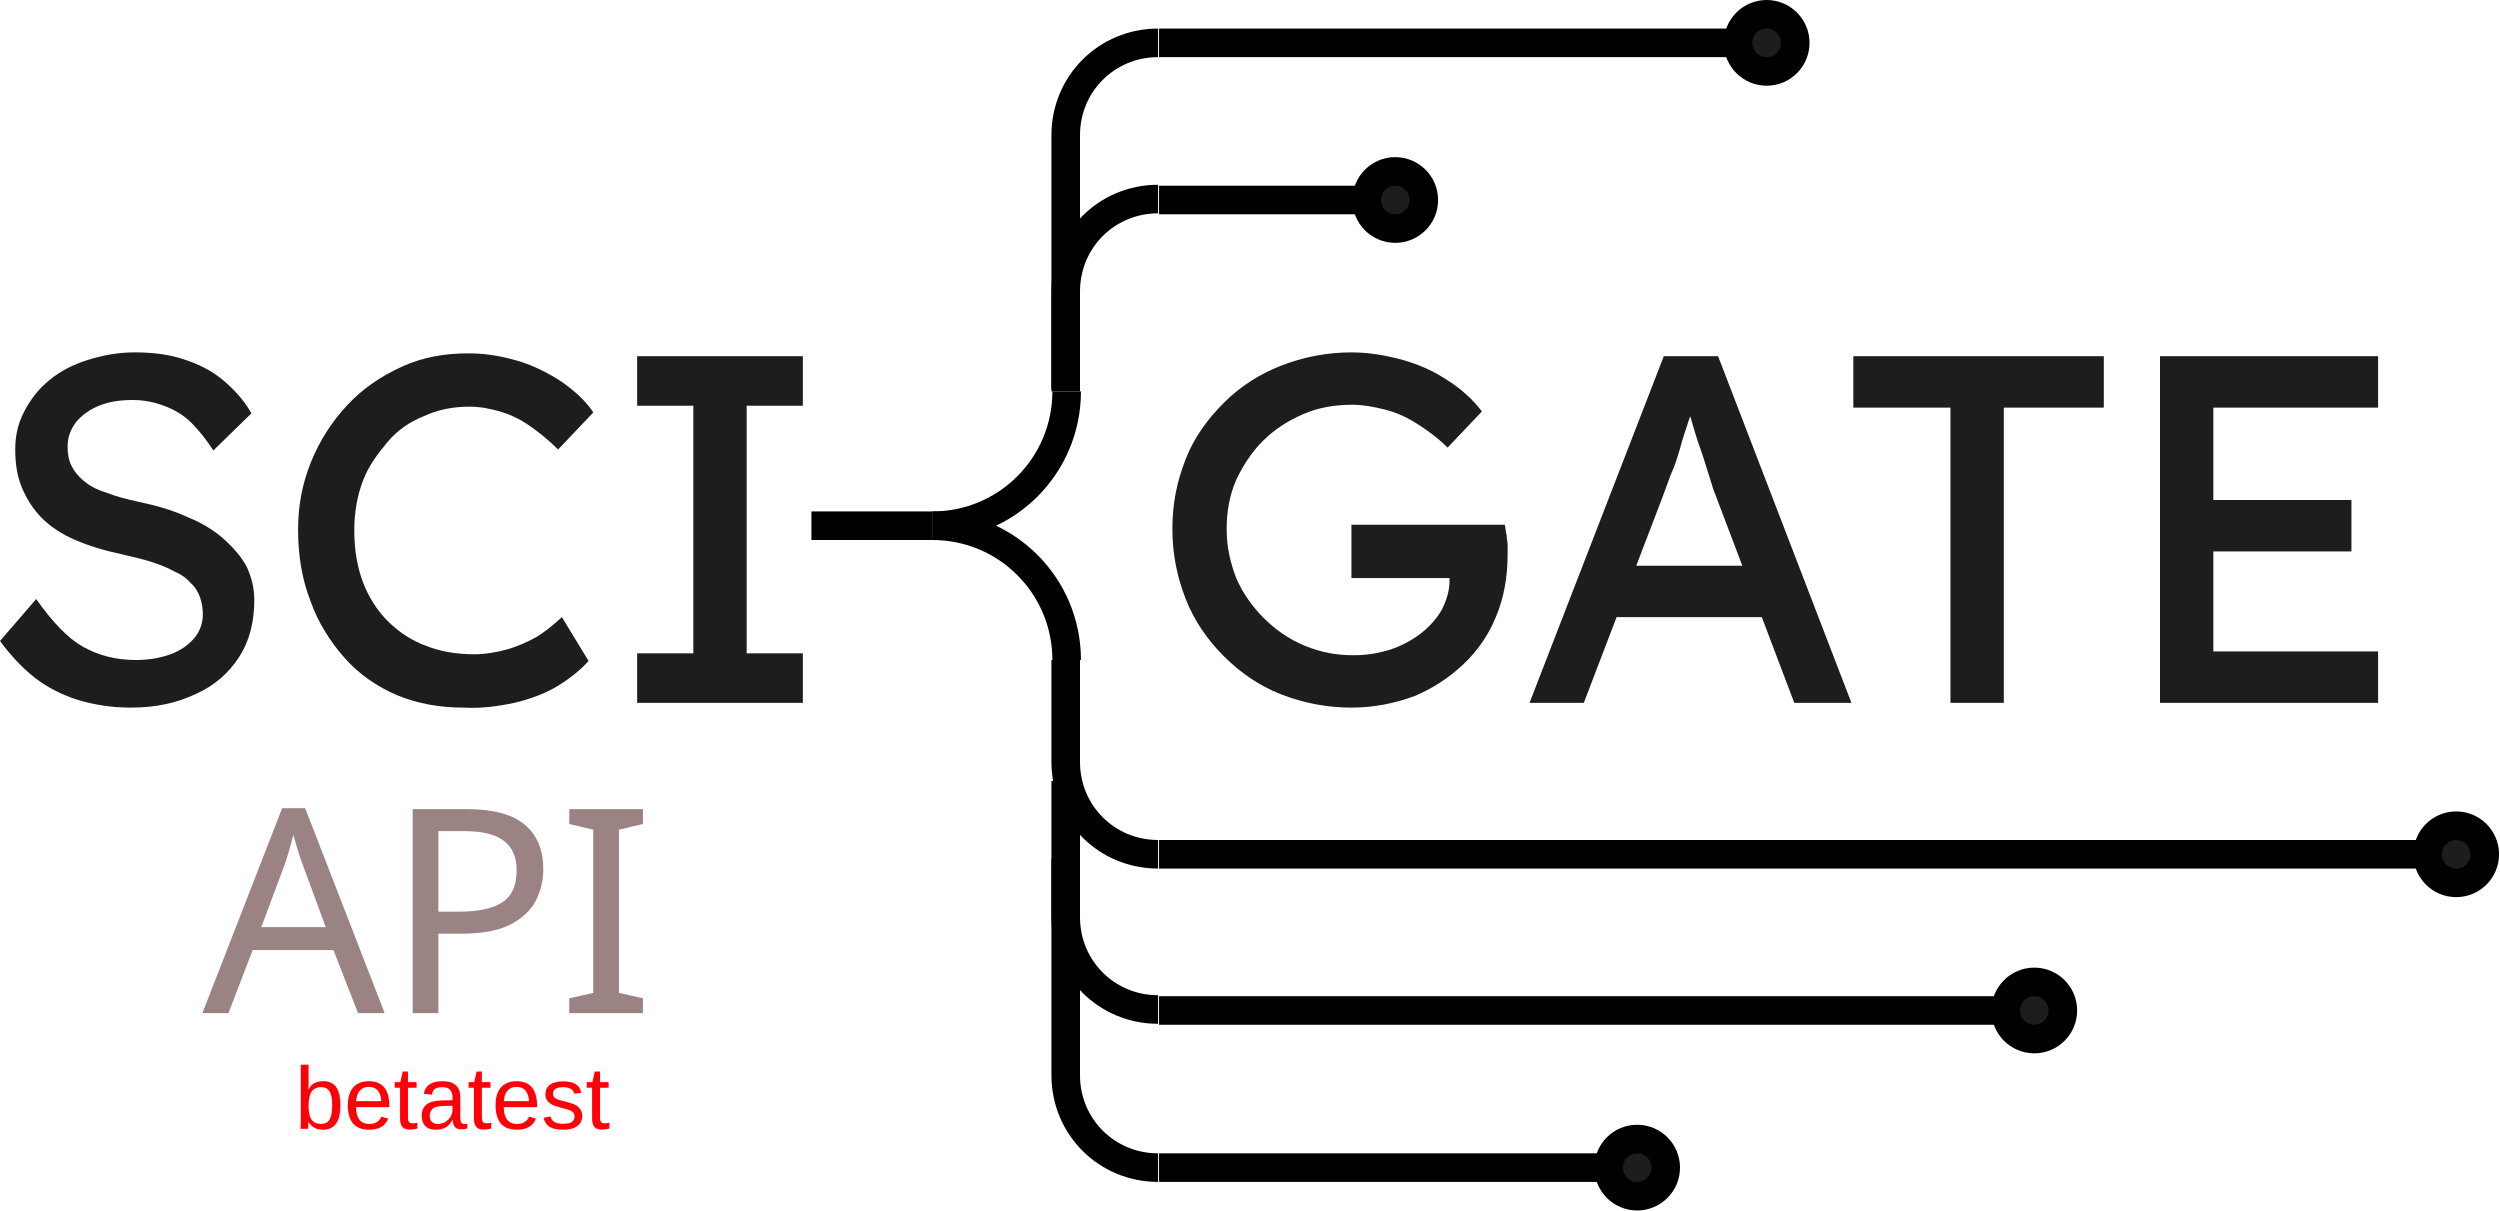
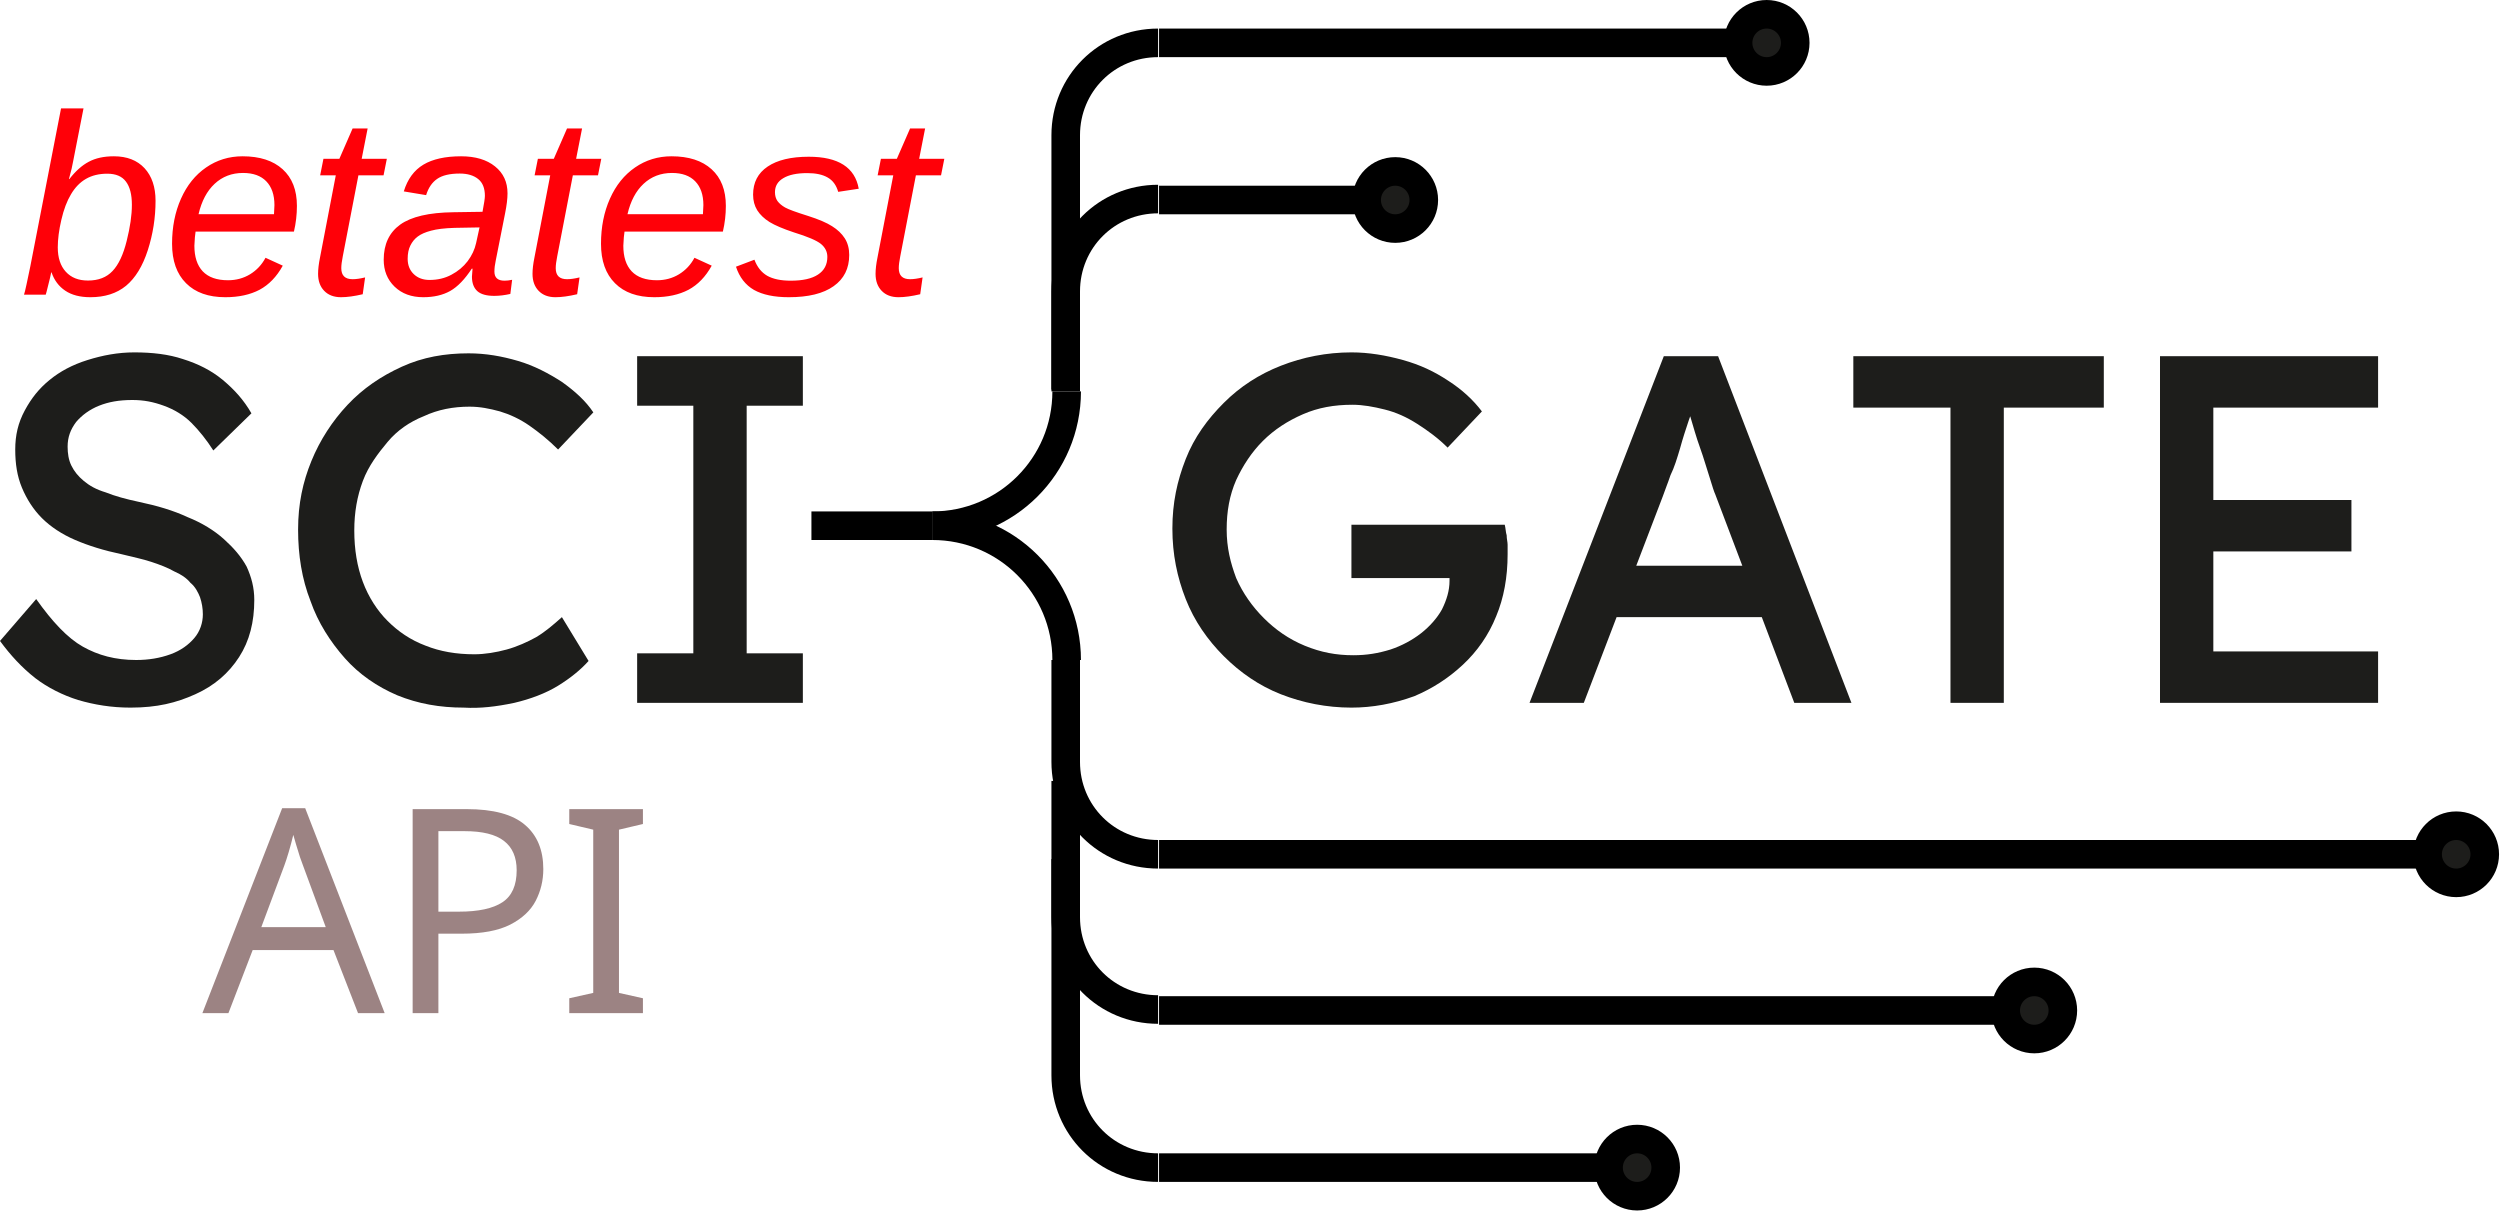
<svg xmlns="http://www.w3.org/2000/svg" version="1.1" id="a" x="0px" y="0px" viewBox="0 0 262.5 127.1" style="enable-background:new 0 0 262.5 127.1;">
  <style type="text/css">
	.st0{fill:#1D1D1B;}
	.st1{fill:none;stroke:#000000;stroke-width:3;stroke-miterlimit:10;}
	.st2{fill:#1D1D1B;stroke:#000000;stroke-width:3;stroke-miterlimit:10;}
	.st3{fill:#E50B42;}
	.st4{font-family:'Rockwell-Regular';}
	.st5{font-size:30px;}
</style>
  <g>
    <path class="st0" d="M13.7,74.3c-2,0-3.8-0.3-5.5-0.8C6.6,73,5,72.2,3.7,71.2c-1.4-1.1-2.6-2.4-3.7-3.9l3.8-4.4 c1.7,2.4,3.3,4.1,4.9,5c1.6,0.9,3.4,1.4,5.6,1.4c1.3,0,2.5-0.2,3.6-0.6c1.1-0.4,1.9-1,2.5-1.7c0.6-0.7,0.9-1.6,0.9-2.5 c0-0.6-0.1-1.2-0.3-1.8c-0.2-0.5-0.5-1.1-1-1.5c-0.4-0.5-1-0.9-1.7-1.2c-0.7-0.4-1.5-0.7-2.4-1c-0.9-0.3-1.9-0.5-3.1-0.8 c-1.9-0.4-3.5-0.9-4.9-1.5c-1.4-0.6-2.6-1.4-3.5-2.3s-1.6-2-2.1-3.2s-0.7-2.5-0.7-4s0.3-2.8,1-4.1s1.5-2.3,2.6-3.2 c1.1-0.9,2.4-1.6,4-2.1s3.2-0.8,4.9-0.8c1.9,0,3.6,0.2,5.1,0.7c1.6,0.5,3,1.2,4.2,2.2c1.2,1,2.2,2.1,3,3.5l-4,3.9 c-0.7-1.1-1.5-2.1-2.3-2.9s-1.8-1.4-2.9-1.8s-2.1-0.6-3.3-0.6c-1.4,0-2.5,0.2-3.5,0.6s-1.8,1-2.4,1.7c-0.6,0.8-0.9,1.6-0.9,2.6 c0,0.7,0.1,1.4,0.4,2c0.3,0.6,0.7,1.1,1.3,1.6s1.3,0.9,2.3,1.2c1,0.4,2.1,0.7,3.5,1c1.9,0.4,3.6,0.9,5.1,1.6 c1.5,0.6,2.8,1.4,3.8,2.3c1,0.9,1.8,1.8,2.4,2.9c0.5,1.1,0.8,2.2,0.8,3.5c0,2.3-0.5,4.3-1.6,6c-1.1,1.7-2.6,3-4.6,3.9 S16.5,74.3,13.7,74.3L13.7,74.3z" />
    <path class="st0" d="M48.7,74.3c-2.5,0-4.8-0.4-7-1.3c-2.1-0.9-4-2.2-5.5-3.9s-2.8-3.7-3.6-6c-0.9-2.3-1.3-4.8-1.3-7.5 s0.5-5,1.4-7.2c0.9-2.2,2.2-4.2,3.8-5.9s3.5-3,5.7-4s4.5-1.4,7-1.4c1.8,0,3.5,0.3,5.2,0.8c1.7,0.5,3.2,1.3,4.6,2.2 c1.4,1,2.5,2,3.3,3.2l-3.7,3.9c-1-1-2-1.8-3-2.5c-1-0.7-2.1-1.2-3.1-1.5c-1.1-0.3-2.1-0.5-3.2-0.5c-1.7,0-3.3,0.3-4.8,1 c-1.5,0.6-2.8,1.5-3.8,2.7s-2,2.5-2.6,4.1s-0.9,3.3-0.9,5.2c0,2,0.3,3.8,0.9,5.4s1.5,3,2.6,4.1s2.4,2,4,2.6 c1.5,0.6,3.2,0.9,5.1,0.9c1.1,0,2.3-0.2,3.4-0.5s2.2-0.8,3.1-1.3c1-0.6,1.8-1.3,2.7-2.1l2.8,4.6c-0.8,0.9-1.9,1.8-3.2,2.6 s-2.9,1.4-4.6,1.8C52.1,74.2,50.4,74.4,48.7,74.3L48.7,74.3z" />
    <path class="st0" d="M66.9,73.8v-5.2h5.9v-26h-5.9v-5.2h17.4v5.2h-5.9v26h5.9v5.2H66.9z" />
    <path class="st0" d="M141.9,74.3c-2.6,0-5.1-0.5-7.4-1.4c-2.3-0.9-4.3-2.3-6-4c-1.7-1.7-3.1-3.7-4-6s-1.4-4.7-1.4-7.4 s0.5-5,1.4-7.3s2.3-4.2,4-5.9c1.7-1.7,3.7-3,6-3.9s4.8-1.4,7.4-1.4c1.8,0,3.6,0.3,5.4,0.8s3.3,1.2,4.8,2.2c1.4,0.9,2.6,2,3.5,3.2 l-3.6,3.8c-1-1-2.1-1.8-3.2-2.5s-2.2-1.2-3.4-1.5s-2.3-0.5-3.4-0.5c-1.9,0-3.6,0.3-5.2,1c-1.6,0.7-3,1.6-4.2,2.8 c-1.2,1.2-2.1,2.6-2.8,4.1c-0.7,1.6-1,3.3-1,5.2s0.4,3.5,1,5.1c0.7,1.6,1.7,3,2.9,4.2c1.2,1.2,2.6,2.2,4.3,2.9s3.3,1,5.1,1 c1.4,0,2.6-0.2,3.9-0.6c1.2-0.4,2.3-1,3.2-1.7s1.7-1.6,2.2-2.5c0.5-1,0.8-2,0.8-3v-1l0.8,0.7h-11.1v-5.6h16.1 c0.1,0.4,0.1,0.8,0.2,1.1c0,0.4,0.1,0.7,0.1,1s0,0.7,0,1c0,2.4-0.4,4.6-1.2,6.5c-0.8,2-2,3.7-3.5,5.1s-3.2,2.5-5.1,3.3 C146.3,73.9,144.1,74.3,141.9,74.3L141.9,74.3z" />
    <path class="st0" d="M160.6,73.8l14.1-36.4h5.7l14,36.4h-6l-8.3-21.9c-0.1-0.2-0.3-0.8-0.6-1.8c-0.3-0.9-0.6-2-1-3.1 c-0.4-1.1-0.7-2.2-1-3.2c-0.3-1-0.5-1.6-0.6-1.8l1.2,0c-0.2,0.6-0.5,1.3-0.8,2.2c-0.3,0.9-0.6,1.8-0.9,2.9c-0.3,1-0.6,2-1,2.8 c-0.3,0.9-0.6,1.6-0.8,2.2l-8.3,21.7H160.6L160.6,73.8z M166.9,64.8l2.1-5.4h16.5l2.4,5.4H166.9L166.9,64.8z" />
    <path class="st0" d="M204.8,73.8v-31h-10.2v-5.4h26.3v5.4h-10.5v31H204.8z" />
    <path class="st0" d="M226.8,73.8V37.4h22.9v5.4h-17.3v25.6h17.3v5.4L226.8,73.8L226.8,73.8z M229.4,57.9v-5.4h17.5v5.4H229.4z" />
  </g>
  <line class="st1" x1="121.7" y1="21" x2="146.5" y2="21" />
  <line class="st1" x1="121.7" y1="89.7" x2="257.9" y2="89.7" />
  <path class="st1" d="M111.9,41.1V30.6c0-5.4,4.3-9.7,9.7-9.7" />
  <path class="st1" d="M97.9,55.2c7.8,0,14.1-6.3,14.1-14.1" />
  <path class="st1" d="M97.9,55.2c7.8,0,14.1,6.3,14.1,14.1" />
  <line class="st1" x1="121.7" y1="4.5" x2="185.5" y2="4.5" />
  <path class="st1" d="M111.9,40.9V14.2c0-5.4,4.3-9.7,9.7-9.7" />
  <path class="st1" d="M111.9,69.3V80c0,5.4,4.3,9.7,9.7,9.7" />
  <line class="st1" x1="85.2" y1="55.2" x2="97.9" y2="55.2" />
  <circle class="st2" cx="146.5" cy="21" r="3" />
  <circle class="st2" cx="185.5" cy="4.5" r="3" />
  <line class="st1" x1="121.7" y1="106.1" x2="213.6" y2="106.1" />
  <path class="st1" d="M111.9,82v14.3c0,5.4,4.3,9.7,9.7,9.7" />
  <line class="st1" x1="121.7" y1="122.6" x2="171.9" y2="122.6" />
  <path class="st1" d="M111.9,90.2v22.7c0,5.4,4.3,9.7,9.7,9.7" />
  <circle class="st2" cx="213.6" cy="106.1" r="3" />
  <circle class="st2" cx="171.9" cy="122.6" r="3" />
  <circle class="st2" cx="257.9" cy="89.7" r="3" />
  <text transform="matrix(1 0 0 1 21.25 106.38)" class="st3 st4 st5" style="fill: rgb(156, 131, 131); white-space: pre;">API</text>
-   <text style="fill: rgb(255, 0, 8); font-family: Arial, sans-serif; font-size: 9.3px; white-space: pre;" x="30.961" y="118.53">betatest</text>
+   <text style="fill: rgb(255, 0, 8); font-family: Arial, sans-serif; font-size: 27px; font-style: italic; white-space: pre;" x="2.146" y="30.942">betatest</text>
  <text style="white-space: pre; fill: rgb(51, 51, 51); font-family: Arial, sans-serif; font-size: 9.3px;" x="114.925" y="193.198">Geben Sie hier Ihren Text ein</text>
  <text style="white-space: pre; fill: rgb(51, 51, 51); font-family: Arial, sans-serif; font-size: 9.3px;" x="129.56" y="173.928">Geben Sie hier Ihren Text ein</text>
  <text style="white-space: pre; fill: rgb(51, 51, 51); font-family: Arial, sans-serif; font-size: 9.3px;" x="48.55" y="143.932">Geben Sie hier Ihren Text ein</text>
</svg>
